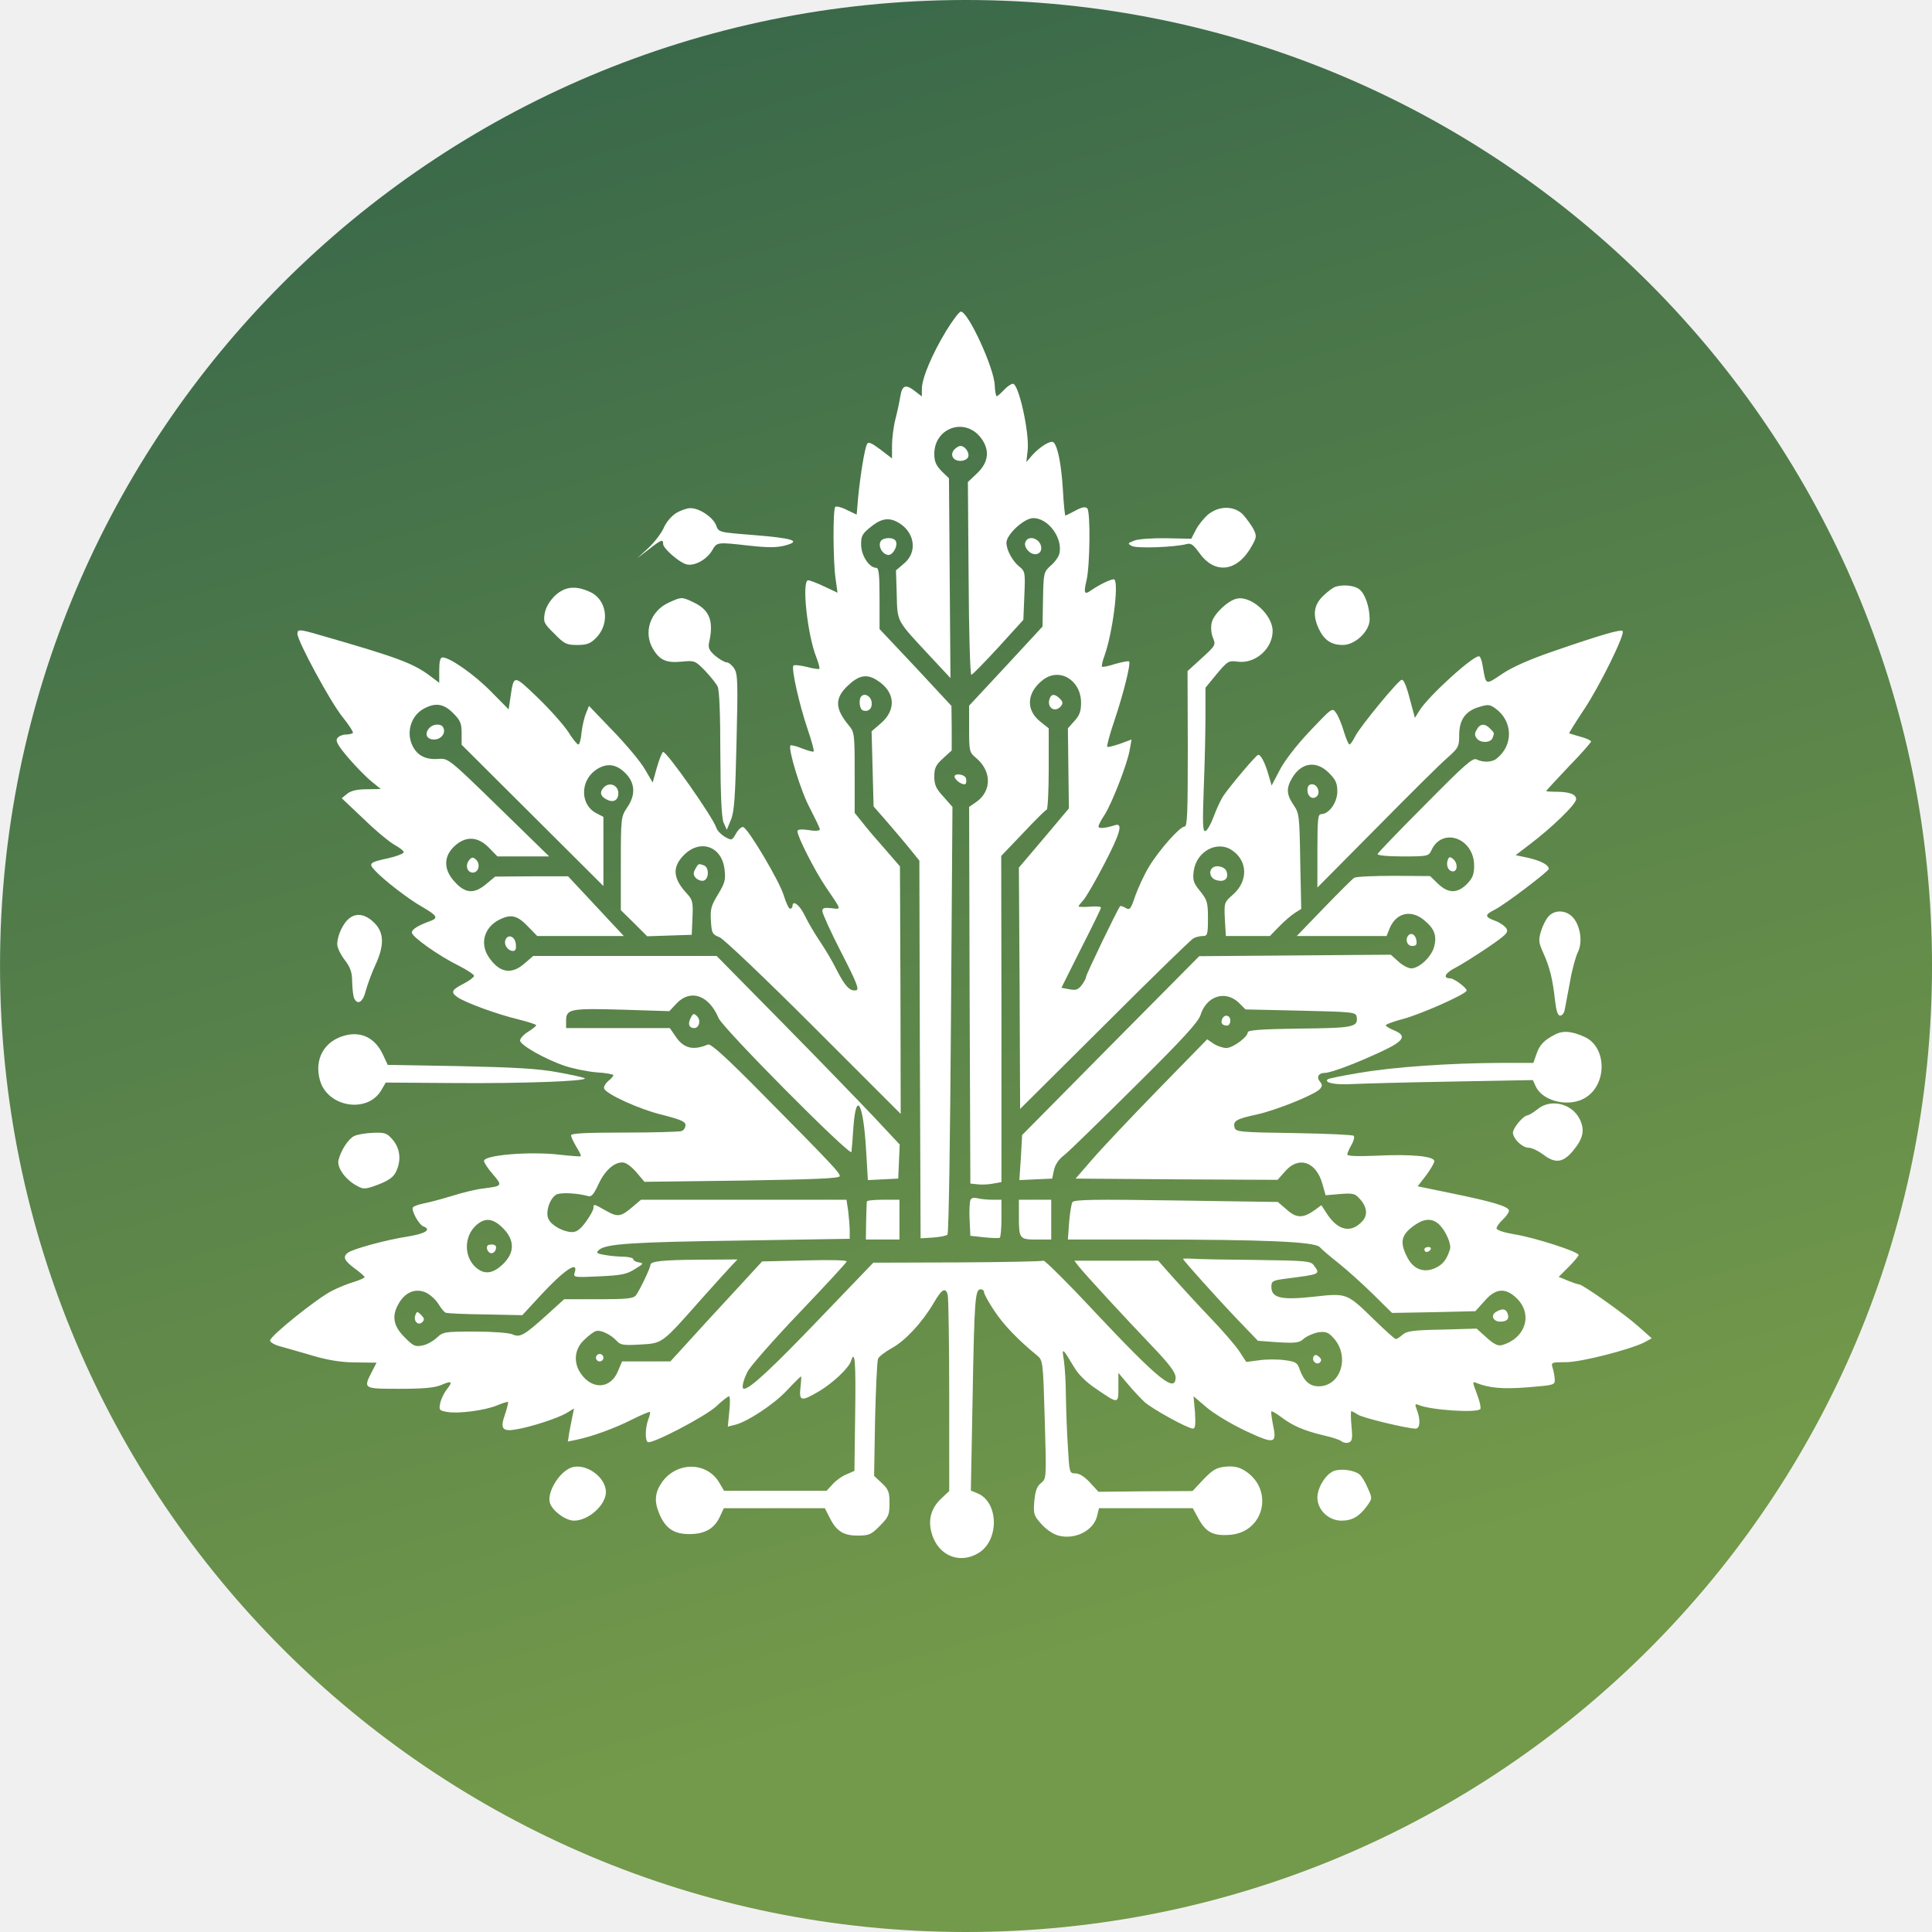
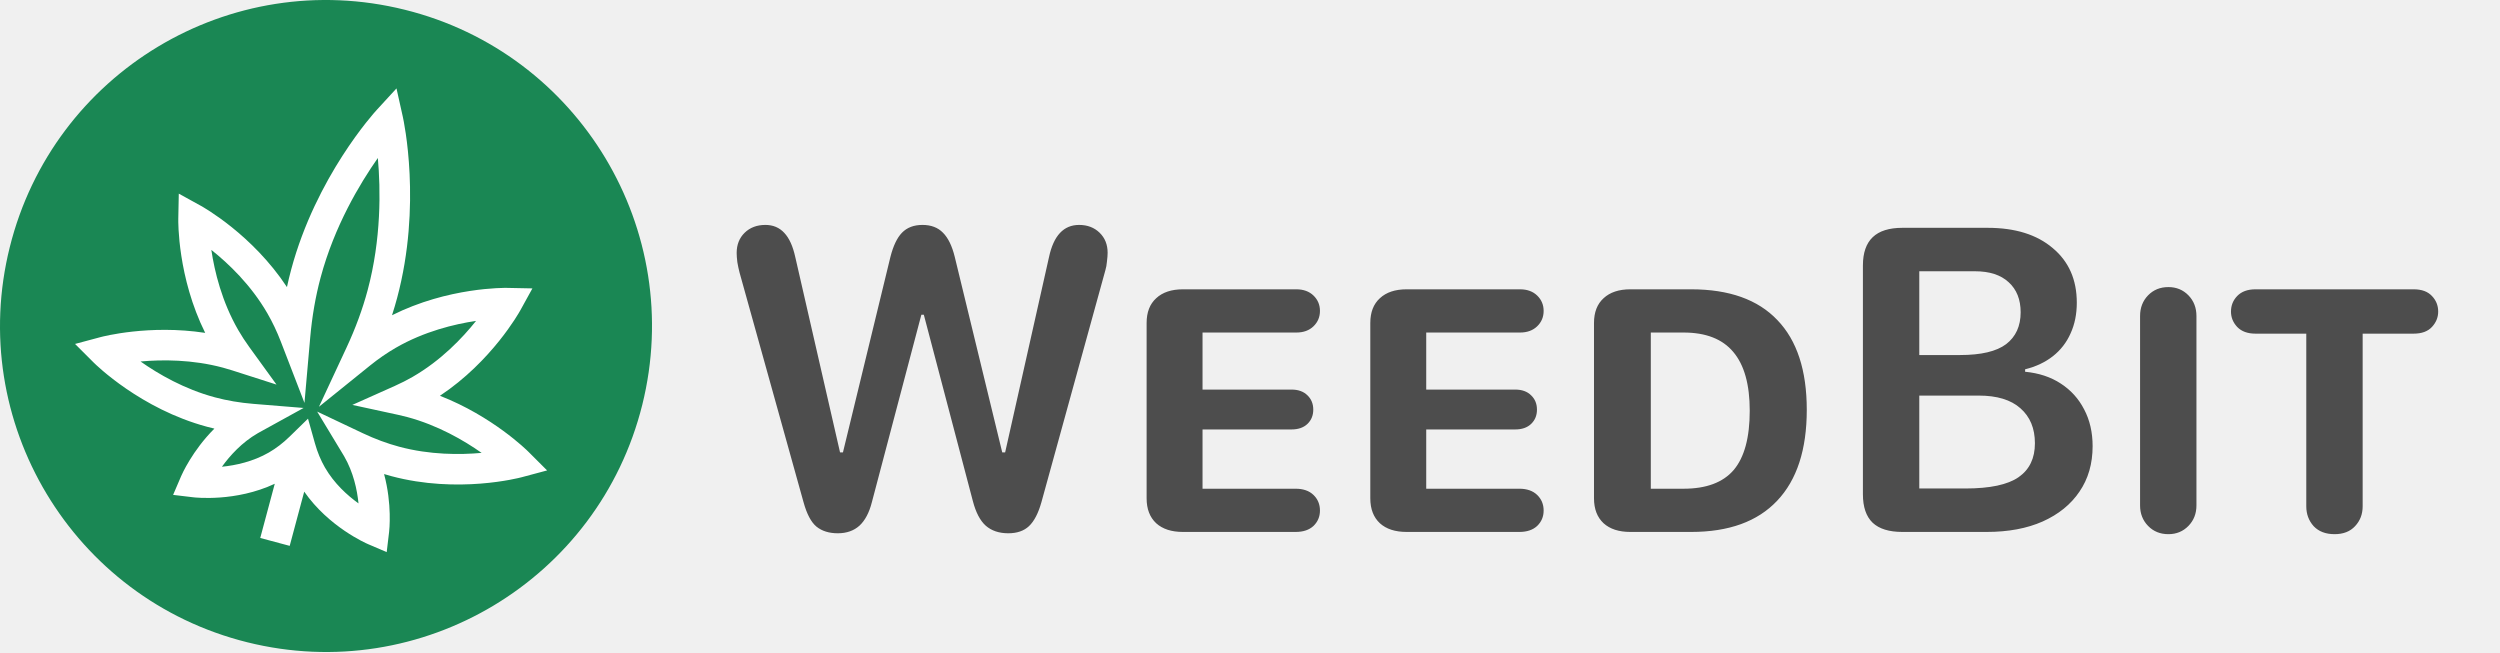
- <svg xmlns="http://www.w3.org/2000/svg" width="186" height="186" viewBox="0 0 186 186" fill="none">
-   <circle cx="93.002" cy="93" r="93" fill="url(#paint0_linear_17_1260)" />
-   <path d="M91.097 31.844C89.732 34.096 88.75 36.419 88.75 37.449V38.167L88.127 37.688C87.217 36.969 86.882 37.065 86.69 38.071C86.618 38.574 86.403 39.58 86.211 40.323C86.019 41.065 85.876 42.239 85.876 42.909V44.131L84.75 43.269C83.912 42.646 83.6 42.502 83.481 42.742C83.241 43.149 82.834 45.711 82.618 47.867L82.475 49.543L81.517 49.088C81.014 48.825 80.511 48.705 80.415 48.801C80.176 49.017 80.2 53.998 80.439 55.675L80.631 57.064L79.361 56.465C78.667 56.13 77.948 55.866 77.805 55.866C77.158 55.866 77.733 61.135 78.595 63.291C78.81 63.842 78.93 64.321 78.882 64.393C78.81 64.441 78.26 64.369 77.661 64.201C77.038 64.057 76.487 63.986 76.391 64.081C76.152 64.297 76.942 67.817 77.757 70.213C78.14 71.338 78.403 72.296 78.331 72.344C78.284 72.416 77.781 72.272 77.23 72.057C76.679 71.841 76.176 71.698 76.104 71.769C75.841 72.057 77.11 76.248 77.996 77.853C78.499 78.835 78.93 79.721 78.93 79.841C78.93 79.984 78.499 80.032 77.852 79.912C77.11 79.817 76.775 79.841 76.775 80.032C76.775 80.559 78.475 83.888 79.505 85.397C81.062 87.696 81.038 87.553 80.032 87.433C79.361 87.361 79.17 87.409 79.17 87.72C79.17 87.936 79.984 89.732 80.99 91.696C82.499 94.618 82.738 95.288 82.427 95.336C81.828 95.456 81.373 94.977 80.559 93.397C80.176 92.606 79.433 91.361 78.93 90.618C78.427 89.876 77.781 88.774 77.469 88.127C76.99 87.121 76.296 86.595 76.296 87.241C76.296 87.361 76.2 87.481 76.056 87.481C75.936 87.481 75.673 86.906 75.457 86.211C75.074 84.894 72.056 79.793 71.553 79.625C71.386 79.577 71.075 79.865 70.859 80.248C70.476 80.918 70.452 80.942 69.781 80.559C69.422 80.344 69.039 79.96 68.967 79.697C68.632 78.667 64.225 72.392 63.842 72.392C63.746 72.392 63.482 73.063 63.243 73.877L62.836 75.338L62.093 74.069C61.686 73.35 60.297 71.698 59.028 70.38L56.704 67.961L56.417 68.68C56.249 69.063 56.058 69.901 55.986 70.524C55.938 71.171 55.794 71.674 55.674 71.674C55.555 71.674 55.1 71.099 54.669 70.404C54.214 69.734 52.896 68.249 51.747 67.147C49.423 64.919 49.471 64.919 49.136 67.171L48.968 68.296L47.244 66.548C45.663 64.944 43.316 63.291 42.598 63.291C42.382 63.291 42.286 63.698 42.286 64.512V65.734L41.52 65.159C39.843 63.866 38.358 63.315 30.862 61.159C28.826 60.561 28.634 60.561 28.634 61.016C28.634 61.71 31.82 67.602 32.969 69.015C33.592 69.781 34.047 70.5 33.975 70.572C33.88 70.644 33.592 70.716 33.305 70.716C32.993 70.716 32.634 70.859 32.49 71.051C32.275 71.314 32.467 71.698 33.52 72.943C34.239 73.781 35.245 74.811 35.748 75.218L36.658 75.961L35.317 75.985C34.383 75.985 33.784 76.128 33.425 76.416L32.898 76.847L35.029 78.859C36.179 79.984 37.544 81.11 38.047 81.373C38.526 81.637 38.909 81.948 38.861 82.068C38.813 82.188 38.167 82.451 37.4 82.619C35.532 83.026 35.46 83.122 36.107 83.816C36.921 84.703 39.364 86.595 40.658 87.313C42.095 88.151 42.238 88.391 41.4 88.678C40.227 89.109 39.652 89.469 39.652 89.78C39.652 90.187 42.214 92.007 44.154 92.965C44.969 93.373 45.639 93.828 45.639 93.947C45.639 94.067 45.208 94.402 44.705 94.666C43.484 95.288 43.364 95.504 44.011 95.983C44.801 96.534 47.891 97.66 49.902 98.139C50.837 98.378 51.627 98.618 51.627 98.713C51.603 98.785 51.268 99.073 50.837 99.336C50.405 99.6 50.07 99.983 50.07 100.174C50.07 100.605 52.465 101.971 54.381 102.617C55.172 102.881 56.537 103.168 57.447 103.24C58.333 103.288 59.051 103.432 59.051 103.503C59.051 103.599 58.836 103.863 58.548 104.078C58.285 104.318 58.093 104.629 58.165 104.797C58.333 105.324 61.566 106.809 63.794 107.336C65.542 107.791 65.997 107.982 65.997 108.318C65.997 108.557 65.829 108.82 65.614 108.892C65.398 108.964 62.931 109.036 60.105 109.036C56.441 109.036 54.98 109.108 54.98 109.299C54.98 109.467 55.219 109.946 55.483 110.401C55.77 110.856 55.962 111.263 55.914 111.311C55.866 111.359 54.956 111.287 53.902 111.168C51.052 110.832 46.597 111.192 46.597 111.766C46.597 111.934 46.98 112.509 47.459 113.06C48.394 114.161 48.394 114.185 46.477 114.425C45.831 114.497 44.466 114.832 43.484 115.143C42.478 115.455 41.28 115.766 40.777 115.862C40.298 115.958 39.819 116.125 39.748 116.245C39.58 116.532 40.322 117.898 40.753 118.065C41.568 118.377 40.993 118.76 39.245 119.047C37.185 119.359 33.952 120.245 33.496 120.604C32.969 120.987 33.137 121.37 34.143 122.113C34.67 122.496 35.101 122.879 35.101 122.951C35.101 123.023 34.646 123.239 34.095 123.406C33.52 123.574 32.562 123.957 31.964 124.268C30.527 124.987 26 128.627 26 129.058C26 129.226 26.455 129.49 27.03 129.633C27.581 129.801 29.018 130.184 30.191 130.543C31.7 130.974 32.946 131.166 34.287 131.166L36.251 131.19L35.796 132.076C34.957 133.705 34.981 133.705 38.454 133.705C40.706 133.705 41.831 133.609 42.454 133.346C43.508 132.891 43.627 132.986 43.005 133.777C42.741 134.112 42.454 134.711 42.382 135.094C42.238 135.741 42.31 135.812 43.053 135.932C44.106 136.124 46.717 135.789 47.891 135.286C48.417 135.07 48.873 134.926 48.92 134.974C48.944 135.022 48.825 135.573 48.609 136.196C48.13 137.561 48.37 137.848 49.711 137.609C51.148 137.369 53.615 136.555 54.477 136.076L55.267 135.597L55.124 136.268C55.052 136.627 54.908 137.345 54.812 137.872L54.669 138.782L55.483 138.615C56.992 138.303 59.171 137.513 60.824 136.675C61.734 136.22 62.524 135.884 62.572 135.932C62.62 135.98 62.548 136.315 62.404 136.675C62.117 137.465 62.093 138.663 62.357 138.83C62.74 139.07 67.865 136.387 68.943 135.405C69.518 134.854 70.093 134.423 70.188 134.423C70.284 134.423 70.308 135.07 70.212 135.884L70.069 137.345L70.739 137.178C71.937 136.89 74.499 135.214 75.769 133.849C76.463 133.106 77.086 132.507 77.11 132.507C77.158 132.507 77.134 132.986 77.062 133.585C76.918 134.902 77.134 134.95 78.81 133.968C80.128 133.202 81.708 131.717 81.924 131.046C82.307 129.873 82.403 131.022 82.331 136.1L82.259 141.608L81.493 141.944C81.062 142.111 80.463 142.542 80.152 142.902L79.577 143.524H74.643H69.709L69.302 142.83C68.105 140.674 65.087 140.674 63.674 142.782C63.051 143.716 62.979 144.554 63.458 145.704C64.057 147.141 64.871 147.692 66.356 147.692C67.865 147.692 68.799 147.165 69.326 145.967L69.685 145.201H74.547H79.409L79.888 146.135C80.535 147.428 81.206 147.836 82.595 147.836C83.648 147.836 83.888 147.74 84.702 146.901C85.54 146.063 85.636 145.848 85.636 144.722C85.636 143.644 85.54 143.381 84.894 142.782L84.151 142.087L84.247 136.627C84.319 133.633 84.439 131.022 84.534 130.807C84.63 130.591 85.229 130.136 85.876 129.777C87.145 129.082 88.774 127.334 89.876 125.466C90.666 124.101 91.025 123.885 91.241 124.652C91.312 124.963 91.384 129.322 91.384 134.375V143.548L90.57 144.315C89.492 145.345 89.253 146.686 89.899 148.171C90.69 149.919 92.558 150.518 94.21 149.512C96.246 148.267 96.15 144.53 94.043 143.74L93.468 143.501L93.636 134.591C93.803 125.131 93.875 124.125 94.402 124.125C94.594 124.125 94.737 124.244 94.737 124.412C94.737 124.556 95.168 125.37 95.719 126.184C96.582 127.502 97.971 128.963 99.815 130.472C100.414 130.974 100.414 130.974 100.581 136.651C100.749 142.327 100.749 142.351 100.222 142.782C99.815 143.093 99.671 143.548 99.575 144.53C99.48 145.752 99.527 145.919 100.246 146.71C100.701 147.237 101.372 147.692 101.899 147.836C103.527 148.267 105.323 147.333 105.635 145.896L105.802 145.201H110.305H114.832L115.383 146.207C116.101 147.524 116.796 147.883 118.4 147.764C121.729 147.524 122.687 143.381 119.837 141.584C119.239 141.225 118.783 141.129 117.969 141.201C117.083 141.297 116.748 141.513 115.862 142.423L114.808 143.548L110.281 143.572L105.755 143.62L104.94 142.734C104.437 142.183 103.91 141.848 103.551 141.848C102.952 141.848 102.952 141.8 102.809 139.285C102.713 137.896 102.641 135.717 102.617 134.447C102.617 133.178 102.521 131.621 102.425 130.974C102.21 129.681 102.258 129.705 103.407 131.621C103.791 132.292 104.581 133.082 105.491 133.681C107.694 135.19 107.671 135.19 107.671 133.561V132.172L108.581 133.25C109.06 133.825 109.778 134.591 110.185 134.974C110.928 135.645 114.353 137.537 114.856 137.537C115.071 137.537 115.119 137.13 115.047 135.98L114.904 134.423L116.173 135.501C116.867 136.1 118.544 137.106 119.909 137.752C122.735 139.07 122.951 139.022 122.544 137.106C122.424 136.483 122.352 135.932 122.4 135.884C122.472 135.836 122.879 136.076 123.358 136.435C124.412 137.249 125.585 137.752 127.406 138.184C128.196 138.351 128.986 138.615 129.154 138.758C129.322 138.902 129.633 138.95 129.849 138.878C130.184 138.758 130.232 138.471 130.112 137.297C130.04 136.507 130.04 135.86 130.088 135.86C130.16 135.86 130.447 136.004 130.735 136.196C131.214 136.507 135.477 137.537 136.291 137.537C136.722 137.537 136.77 136.675 136.411 135.741C136.195 135.166 136.219 135.118 136.579 135.262C137.776 135.765 142.255 136.052 142.518 135.645C142.59 135.501 142.446 134.854 142.183 134.184C141.752 133.058 141.752 132.962 142.111 133.13C143.357 133.633 144.65 133.753 147.093 133.561C149.679 133.346 149.703 133.346 149.679 132.747C149.655 132.412 149.56 131.933 149.464 131.645C149.32 131.166 149.392 131.142 150.709 131.142C152.122 131.166 156.888 129.945 158.325 129.226L159.02 128.843L157.727 127.693C156.385 126.496 152.362 123.646 152.003 123.646C151.883 123.646 151.404 123.478 150.925 123.286L150.063 122.927L151.021 121.969C151.548 121.442 151.979 120.915 151.979 120.82C151.979 120.508 147.739 119.143 145.799 118.832C144.794 118.664 144.075 118.425 144.075 118.257C144.075 118.113 144.338 117.73 144.674 117.419C145.009 117.107 145.273 116.724 145.273 116.556C145.273 116.149 143.62 115.67 139.62 114.856L136.483 114.209L137.297 113.155C137.728 112.581 138.087 111.958 138.087 111.79C138.087 111.311 135.86 111.096 132.531 111.263C130.711 111.335 129.705 111.311 129.705 111.144C129.705 111.024 129.896 110.593 130.112 110.21C130.328 109.85 130.423 109.443 130.328 109.347C130.232 109.252 127.621 109.132 124.556 109.084C119.334 109.012 118.975 108.964 118.855 108.557C118.688 107.91 119.023 107.719 121.035 107.288C122.951 106.857 126.663 105.348 127.094 104.821C127.31 104.557 127.31 104.414 127.07 104.126C126.711 103.695 126.951 103.288 127.549 103.288C128.148 103.288 130.663 102.33 133.058 101.204C135.165 100.222 135.453 99.719 134.255 99.216C133.848 99.049 133.465 98.833 133.417 98.737C133.345 98.642 134.04 98.378 134.926 98.139C136.603 97.731 141.201 95.696 141.201 95.36C141.201 95.097 139.98 94.187 139.62 94.187C138.878 94.187 139.117 93.684 140.051 93.205C140.626 92.918 142.015 92.031 143.165 91.265C144.985 90.019 145.249 89.78 145.033 89.397C144.889 89.157 144.41 88.822 143.955 88.654C142.925 88.271 142.901 88.079 143.907 87.576C144.865 87.097 149.105 83.888 149.105 83.649C149.105 83.266 148.362 82.882 147.165 82.595L145.919 82.331L147.26 81.302C149.392 79.697 151.739 77.422 151.739 76.943C151.739 76.464 151.092 76.224 149.775 76.224C149.272 76.224 148.865 76.2 148.865 76.152C148.865 76.104 149.847 75.05 151.021 73.805C152.218 72.584 153.176 71.482 153.176 71.386C153.176 71.29 152.721 71.075 152.17 70.931C151.595 70.763 151.116 70.62 151.069 70.596C151.045 70.572 151.691 69.518 152.506 68.296C154.014 66.045 156.481 61.016 156.218 60.752C156.05 60.561 154.158 61.111 149.703 62.644C147.308 63.459 145.632 64.201 144.626 64.872C142.997 65.973 143.069 65.997 142.758 64.201C142.686 63.698 142.542 63.243 142.422 63.195C142.015 62.932 137.537 66.979 136.65 68.416L136.219 69.111L135.932 68.057C135.453 66.165 135.189 65.446 134.95 65.446C134.639 65.446 130.926 69.973 130.471 70.883C130.256 71.314 130.016 71.674 129.92 71.674C129.825 71.674 129.585 71.099 129.37 70.404C129.178 69.734 128.843 68.919 128.627 68.632C128.268 68.105 128.244 68.129 126.088 70.404C124.795 71.769 123.621 73.302 123.19 74.164L122.424 75.625L122.137 74.643C121.777 73.374 121.346 72.584 121.107 72.679C120.867 72.775 118.496 75.577 117.802 76.583C117.538 76.966 117.107 77.901 116.844 78.619C116.58 79.338 116.221 79.96 116.053 80.008C115.79 80.104 115.766 79.314 115.886 75.961C115.981 73.661 116.053 70.548 116.053 69.015V66.213L117.131 64.896C118.185 63.65 118.281 63.578 119.143 63.698C120.843 63.938 122.52 62.453 122.52 60.752C122.52 59.172 120.412 57.303 119.047 57.639C118.161 57.854 116.82 59.148 116.652 59.962C116.556 60.369 116.604 60.992 116.772 61.399C117.059 62.093 117.035 62.141 115.694 63.363L114.329 64.608L114.353 72.081C114.353 78.356 114.305 79.577 114.041 79.577C113.586 79.577 111.574 81.852 110.592 83.481C110.161 84.2 109.587 85.445 109.299 86.235C108.868 87.529 108.772 87.648 108.365 87.409C108.126 87.265 107.886 87.193 107.838 87.241C107.599 87.505 104.557 93.828 104.557 94.043C104.557 94.187 104.365 94.546 104.126 94.857C103.791 95.288 103.575 95.36 102.952 95.241L102.186 95.097L104.078 91.313C105.132 89.253 105.994 87.481 105.994 87.385C105.994 87.265 105.515 87.241 104.916 87.289C104.318 87.337 103.838 87.313 103.838 87.265C103.838 87.193 104.054 86.93 104.294 86.666C104.557 86.379 105.491 84.774 106.353 83.098C107.838 80.248 108.126 79.218 107.383 79.433C106.401 79.745 105.755 79.793 105.755 79.577C105.755 79.433 106.018 78.93 106.353 78.427C107.048 77.35 108.581 73.422 108.772 72.129L108.94 71.195L107.838 71.602C107.215 71.817 106.665 71.961 106.593 71.889C106.545 71.817 106.832 70.692 107.287 69.374C108.15 66.812 108.892 63.866 108.7 63.674C108.629 63.626 108.054 63.722 107.383 63.914C106.736 64.129 106.138 64.249 106.09 64.177C106.042 64.129 106.138 63.626 106.353 63.075C107.12 60.872 107.718 56.226 107.287 55.794C107.144 55.651 105.874 56.249 104.988 56.872C104.389 57.303 104.318 57.064 104.605 55.866C104.94 54.429 104.988 49.256 104.677 48.945C104.485 48.753 104.15 48.825 103.527 49.16C103.048 49.424 102.593 49.639 102.569 49.639C102.521 49.639 102.401 48.538 102.33 47.172C102.186 44.777 101.851 43.029 101.443 42.598C101.18 42.334 100.102 43.005 99.336 43.867L98.809 44.49L98.929 43.412C99.144 41.807 98.09 36.946 97.516 36.946C97.348 36.946 96.965 37.209 96.653 37.544C96.342 37.88 96.031 38.143 95.959 38.143C95.887 38.143 95.791 37.688 95.767 37.113C95.719 35.437 93.205 30 92.51 30C92.342 30 91.72 30.838 91.097 31.844ZM94.33 42.023C95.312 43.197 95.24 44.442 94.091 45.544L93.181 46.406L93.252 55.675C93.276 60.8 93.396 64.967 93.516 64.967C93.612 64.967 94.785 63.77 96.126 62.309L98.522 59.674L98.617 57.351C98.713 55.148 98.689 55.004 98.162 54.573C97.492 54.046 96.893 52.968 96.893 52.25C96.893 51.459 98.593 49.879 99.48 49.879C100.917 49.879 102.33 51.795 101.994 53.28C101.922 53.591 101.563 54.118 101.156 54.453C100.485 55.076 100.462 55.124 100.414 57.711L100.366 60.321L96.845 64.129L93.3 67.937V70.189C93.3 72.344 93.324 72.44 93.995 72.991C95.48 74.26 95.48 76.152 93.995 77.206L93.3 77.685L93.348 95.815L93.42 113.946L94.115 114.018C94.498 114.066 95.168 114.042 95.624 113.946L96.414 113.802V98.115L96.39 82.403L98.474 80.224C99.623 79.002 100.653 77.972 100.773 77.948C100.869 77.901 100.964 76.128 100.964 73.997V70.117L100.15 69.47C98.737 68.344 98.833 66.692 100.39 65.47C101.97 64.225 104.054 65.446 104.078 67.626C104.078 68.488 103.934 68.871 103.431 69.422L102.809 70.117L102.857 73.973L102.904 77.829L100.509 80.679L98.09 83.529L98.162 95.145L98.21 106.761L106.353 98.665C110.832 94.187 114.664 90.451 114.904 90.331C115.119 90.211 115.526 90.115 115.79 90.115C116.245 90.115 116.293 89.972 116.293 88.415C116.293 86.882 116.221 86.642 115.55 85.804C114.88 84.99 114.808 84.726 114.927 83.84C115.191 81.948 117.203 80.87 118.64 81.876C120.125 82.906 120.173 84.822 118.712 86.116C117.849 86.882 117.849 86.906 117.921 88.487L118.017 90.115H120.125H122.256L123.118 89.229C123.597 88.726 124.268 88.151 124.627 87.912L125.274 87.505L125.178 82.906C125.106 78.547 125.082 78.284 124.532 77.493C123.837 76.464 123.813 75.865 124.436 74.835C125.322 73.398 126.735 73.206 127.933 74.404C128.603 75.075 128.747 75.41 128.747 76.2C128.747 77.254 127.956 78.38 127.19 78.38C126.879 78.38 126.831 78.883 126.831 81.9V85.445L132.531 79.697C135.645 76.535 138.71 73.494 139.357 72.943C140.411 72.009 140.482 71.865 140.482 70.763C140.482 69.302 141.081 68.44 142.422 68.057C143.261 67.794 143.452 67.817 144.027 68.249C145.656 69.47 145.704 71.769 144.075 73.039C143.644 73.398 142.758 73.422 142.159 73.111C141.8 72.919 141.033 73.59 137.225 77.446C134.734 79.936 132.675 82.092 132.627 82.212C132.579 82.355 133.561 82.451 135.046 82.451C137.441 82.451 137.537 82.427 137.8 81.876C138.83 79.577 141.919 80.679 141.919 83.337C141.919 84.2 141.776 84.535 141.225 85.11C140.291 86.044 139.405 86.02 138.423 85.062L137.68 84.343L134.207 84.319C132.291 84.319 130.567 84.391 130.375 84.511C130.184 84.631 128.867 85.948 127.453 87.409L124.843 90.115H129.154H133.489L133.776 89.397C134.399 87.864 135.86 87.529 137.129 88.606C138.111 89.421 138.351 90.091 138.063 91.169C137.8 92.127 136.626 93.229 135.86 93.229C135.597 93.229 135.022 92.941 134.615 92.558L133.896 91.912L124.675 91.983L115.454 92.055L106.928 100.653L98.402 109.276L98.282 111.455L98.138 113.611L99.719 113.539L101.3 113.467L101.467 112.653C101.587 112.126 101.922 111.599 102.449 111.215C102.88 110.88 105.946 107.886 109.251 104.605C113.85 100.055 115.359 98.402 115.574 97.731C116.149 95.887 117.945 95.312 119.239 96.51L119.909 97.181L125.226 97.3C130.399 97.42 130.543 97.444 130.615 97.923C130.759 98.881 130.256 98.977 125.082 99.025C121.514 99.073 120.125 99.168 120.125 99.384C120.125 99.839 118.688 100.893 118.065 100.893C117.73 100.893 117.179 100.701 116.844 100.486L116.221 100.055L111.431 104.964C108.796 107.671 105.946 110.689 105.108 111.671L103.551 113.467L113.275 113.539L122.999 113.587L123.741 112.748C125.035 111.263 126.711 111.838 127.31 113.97L127.621 115.071L129.01 114.952C130.208 114.856 130.447 114.904 130.854 115.359C131.621 116.149 131.717 116.988 131.142 117.586C130.064 118.76 128.795 118.472 127.741 116.844L127.214 116.03L126.591 116.485C125.466 117.299 124.819 117.299 123.885 116.461L123.023 115.718L113.227 115.574C105.371 115.455 103.407 115.479 103.24 115.742C103.144 115.91 103 116.796 102.928 117.682L102.809 119.335H110.569C121.825 119.335 126.543 119.55 127.046 120.053C127.262 120.293 128.076 120.987 128.867 121.61C129.657 122.233 131.142 123.574 132.172 124.58L134.016 126.4L138.04 126.328L142.039 126.232L142.901 125.274C143.955 124.029 144.913 123.933 145.991 124.963C147.596 126.496 146.901 128.819 144.626 129.49C144.243 129.609 143.859 129.442 143.141 128.795L142.159 127.909L138.83 128.005C136.076 128.053 135.429 128.148 135.046 128.484C134.782 128.723 134.495 128.915 134.375 128.915C134.279 128.915 133.345 128.077 132.291 127.047C129.633 124.46 129.681 124.484 126.448 124.843C123.334 125.179 122.4 124.963 122.4 123.885C122.4 123.334 122.52 123.262 123.837 123.095C127.166 122.664 127.118 122.688 126.495 121.825C126.184 121.394 125.777 121.37 120.915 121.299C118.041 121.275 115.287 121.227 114.808 121.179C114.305 121.155 113.898 121.155 113.898 121.203C113.898 121.323 117.155 124.963 119.239 127.142L121.107 129.082L123.071 129.226C124.771 129.322 125.106 129.274 125.537 128.867C125.825 128.627 126.424 128.364 126.903 128.268C127.621 128.172 127.861 128.244 128.364 128.795C129.992 130.543 129.106 133.465 126.951 133.465C126.088 133.465 125.537 132.962 125.13 131.861C124.915 131.19 124.747 131.094 123.717 130.951C123.071 130.855 121.969 130.855 121.274 130.951L119.981 131.118L119.31 130.088C118.927 129.514 117.682 128.077 116.556 126.903C115.406 125.705 113.802 123.957 112.988 123.047L111.503 121.37H107.455H103.431L103.815 121.873C104.365 122.592 108.389 126.951 110.976 129.657C112.604 131.358 113.179 132.148 113.179 132.603C113.179 134.16 111.527 132.819 105.419 126.328C102.809 123.526 100.581 121.323 100.462 121.37C100.366 121.442 96.629 121.514 92.175 121.538L84.079 121.562L78.81 127.047C74.308 131.741 72.2 133.705 71.625 133.705C71.362 133.705 71.529 132.914 71.985 132.028C72.248 131.525 74.475 128.987 76.942 126.4C79.433 123.789 81.493 121.562 81.517 121.442C81.589 121.323 79.96 121.275 77.493 121.346L73.374 121.442L71.434 123.55C70.356 124.723 68.823 126.376 68.033 127.238C67.242 128.1 66.141 129.322 65.566 129.945L64.536 131.07H62.213H59.89L59.483 132.028C58.788 133.705 57.04 133.825 55.938 132.268C55.172 131.19 55.291 129.873 56.249 128.987C56.656 128.579 57.183 128.196 57.375 128.148C57.806 128.005 58.788 128.46 59.363 129.082C59.722 129.49 60.009 129.537 61.638 129.442C63.794 129.322 63.698 129.394 67.506 125.083C68.847 123.574 70.188 122.113 70.476 121.802L71.003 121.251L67.362 121.275C63.818 121.299 62.62 121.418 62.62 121.778C62.62 122.065 61.542 124.316 61.207 124.723C60.967 125.011 60.297 125.083 57.614 125.083H54.309L52.728 126.52C50.453 128.579 50.07 128.795 49.328 128.46C48.992 128.316 47.459 128.196 45.711 128.196C42.813 128.196 42.645 128.22 42.047 128.795C41.711 129.106 41.089 129.466 40.658 129.537C39.987 129.681 39.771 129.585 38.933 128.723C37.831 127.621 37.688 126.639 38.43 125.418C39.077 124.34 40.107 123.981 41.089 124.484C41.496 124.7 42.023 125.202 42.238 125.586C42.478 125.969 42.765 126.328 42.909 126.376C43.077 126.448 44.777 126.52 46.741 126.544L50.286 126.616L52.01 124.747C54.261 122.304 55.698 121.323 55.339 122.472C55.172 122.975 55.195 122.999 57.662 122.879C59.794 122.783 60.321 122.688 61.111 122.185C61.949 121.682 61.997 121.61 61.518 121.538C61.207 121.49 60.967 121.346 60.967 121.227C60.967 121.107 60.56 121.011 60.081 120.987C59.578 120.987 58.74 120.915 58.237 120.82C57.399 120.676 57.351 120.604 57.686 120.317C58.381 119.742 60.919 119.574 71.458 119.43L81.804 119.263V118.496C81.804 118.065 81.732 117.227 81.66 116.604L81.493 115.503H71.601H61.71L60.919 116.173C59.77 117.155 59.483 117.203 58.333 116.556C57.159 115.886 57.135 115.886 57.135 116.293C57.135 116.485 56.8 117.083 56.417 117.61C55.89 118.329 55.531 118.616 55.076 118.616C54.285 118.616 53.136 118.017 52.824 117.395C52.465 116.772 52.92 115.359 53.567 115C53.998 114.784 55.579 114.856 56.68 115.167C56.944 115.239 57.207 114.904 57.59 114.066C58.189 112.748 59.075 111.91 59.914 111.91C60.249 111.91 60.752 112.269 61.255 112.844L62.045 113.778L71.458 113.658C78.715 113.539 80.846 113.443 80.846 113.227C80.846 112.892 80.104 112.102 73.326 105.252C69.925 101.803 68.416 100.438 68.153 100.558C66.763 101.156 65.829 100.941 65.063 99.815L64.488 98.977H59.507H54.501V98.258C54.501 97.133 54.932 97.061 59.914 97.205L64.44 97.348L65.135 96.606C66.476 95.193 68.248 95.791 69.182 98.019C69.59 99.001 81.9 111.407 81.972 110.904C81.996 110.736 82.092 109.659 82.163 108.485C82.427 104.917 83.121 106.186 83.385 110.784L83.553 113.611L85.014 113.539L86.475 113.467L86.546 111.814L86.618 110.186L84.151 107.551C82.786 106.114 78.834 102.019 75.338 98.474L68.991 92.031H60.177H51.339L50.501 92.75C49.232 93.876 48.058 93.66 47.028 92.103C46.19 90.81 46.621 89.301 48.034 88.558C49.16 87.984 49.783 88.103 50.789 89.157L51.723 90.115H55.89H60.057L57.375 87.241L54.693 84.367H51.172L47.675 84.391L46.837 85.086C45.687 86.068 44.825 86.044 43.819 84.942C42.693 83.768 42.669 82.475 43.747 81.469C44.825 80.463 45.998 80.511 47.076 81.613L47.891 82.451H50.381H52.872L48.01 77.709C43.196 73.015 43.148 72.991 42.19 73.063C41.017 73.158 40.203 72.751 39.748 71.865C39.053 70.548 39.556 68.871 40.849 68.201C41.951 67.626 42.717 67.746 43.627 68.656C44.322 69.35 44.442 69.638 44.442 70.596V71.698L51.268 78.499L58.093 85.301V81.972V78.643L57.399 78.284C55.842 77.469 55.842 75.17 57.375 74.117C58.429 73.398 59.387 73.542 60.321 74.548C61.159 75.482 61.183 76.583 60.369 77.757C59.794 78.619 59.77 78.739 59.77 83.122V87.624L61.039 88.87L62.309 90.139L64.464 90.067L66.596 89.996L66.668 88.343C66.74 86.882 66.668 86.618 66.165 86.068C64.775 84.583 64.68 83.481 65.853 82.308C67.434 80.727 69.518 81.493 69.757 83.721C69.877 84.703 69.781 85.014 69.135 86.092C68.488 87.145 68.368 87.505 68.44 88.606C68.512 89.828 68.56 89.948 69.278 90.235C69.685 90.403 73.685 94.211 78.379 98.905L86.714 107.24L86.69 95.312L86.642 83.409L85.253 81.805C84.463 80.918 83.481 79.769 83.074 79.242L82.283 78.26V74.38C82.283 70.668 82.259 70.476 81.708 69.829C80.367 68.201 80.343 67.219 81.637 65.997C82.666 65.015 83.433 64.872 84.367 65.446C86.187 66.548 86.355 68.32 84.774 69.662L83.912 70.404L84.008 74.021L84.103 77.637L85.421 79.146C86.139 79.984 87.145 81.158 87.624 81.757L88.51 82.858L88.558 101.037L88.63 119.215L89.828 119.143C90.498 119.095 91.121 118.975 91.217 118.856C91.336 118.76 91.48 109.443 91.552 98.186L91.696 77.685L90.834 76.703C90.115 75.937 89.947 75.553 89.947 74.763C89.947 73.949 90.091 73.638 90.786 73.015L91.624 72.248V70.093L91.6 67.961L88.151 64.249L84.678 60.561V57.615C84.678 55.339 84.606 54.669 84.367 54.669C83.696 54.669 82.93 53.519 82.906 52.489C82.882 51.651 83.002 51.412 83.696 50.837C84.75 49.951 85.469 49.783 86.355 50.238C88.055 51.124 88.391 53.112 87.049 54.238L86.259 54.908L86.331 57.231C86.403 59.914 86.259 59.651 89.516 63.147L91.504 65.279L91.432 55.675L91.36 46.047L90.642 45.352C90.115 44.801 89.947 44.418 89.947 43.7C89.947 41.257 92.749 40.179 94.33 42.023ZM48.417 118.233C49.567 119.383 49.567 120.604 48.417 121.706C47.435 122.664 46.573 122.736 45.759 121.969C44.657 120.939 44.681 119.047 45.807 117.993C46.669 117.203 47.435 117.251 48.417 118.233ZM138.59 117.922C139.213 118.544 139.74 119.79 139.596 120.269C139.285 121.251 138.926 121.73 138.207 122.065C137.082 122.592 136.052 122.209 135.453 120.987C134.71 119.526 134.902 118.808 136.339 117.85C137.225 117.275 137.968 117.299 138.59 117.922Z" fill="white" />
-   <path d="M91.863 43.292C91.432 43.795 91.744 44.37 92.462 44.37C92.797 44.37 93.133 44.203 93.205 44.011C93.372 43.604 92.917 42.933 92.462 42.933C92.294 42.933 92.031 43.101 91.863 43.292Z" fill="white" />
-   <path d="M84.75 52.178C84.559 52.657 84.942 53.328 85.469 53.423C85.9 53.519 86.451 52.633 86.259 52.13C86.091 51.675 84.942 51.699 84.75 52.178Z" fill="white" />
-   <path d="M98.713 52.202C98.617 52.441 98.737 52.777 99.001 53.04C99.503 53.567 100.246 53.4 100.246 52.777C100.246 51.891 99.001 51.412 98.713 52.202Z" fill="white" />
-   <path d="M82.93 67.027C82.642 67.315 82.738 68.273 83.074 68.392C83.601 68.584 84.008 68.201 83.912 67.578C83.84 67.027 83.265 66.692 82.93 67.027Z" fill="white" />
-   <path d="M101.06 67.243C100.725 68.105 101.563 68.68 102.138 67.985C102.354 67.722 102.33 67.554 102.042 67.267C101.563 66.788 101.228 66.788 101.06 67.243Z" fill="white" />
-   <path d="M41.376 70.045C40.825 70.596 41.041 71.195 41.783 71.195C42.502 71.195 42.981 70.524 42.645 69.997C42.454 69.662 41.735 69.686 41.376 70.045Z" fill="white" />
-   <path d="M142.159 70.26C141.943 70.62 141.967 70.835 142.183 71.099C142.542 71.554 143.5 71.53 143.692 71.051C143.883 70.548 143.883 70.572 143.452 70.141C142.949 69.614 142.47 69.662 142.159 70.26Z" fill="white" />
-   <path d="M91.911 74.835C92.055 75.218 92.773 75.649 92.965 75.458C93.037 75.362 93.061 75.122 92.989 74.907C92.821 74.5 91.767 74.404 91.911 74.835Z" fill="white" />
-   <path d="M58.141 75.793C57.71 76.224 57.782 76.655 58.357 76.943C59.027 77.326 59.53 77.062 59.53 76.368C59.53 75.601 58.692 75.242 58.141 75.793Z" fill="white" />
-   <path d="M125.873 76.08C125.873 76.703 126.4 77.038 126.783 76.655C127.142 76.296 126.831 75.506 126.328 75.506C126.017 75.506 125.873 75.673 125.873 76.08Z" fill="white" />
-   <path d="M45.184 82.787C44.753 83.289 44.969 84.008 45.52 84.008C46.094 84.008 46.286 83.146 45.807 82.739C45.543 82.499 45.4 82.523 45.184 82.787Z" fill="white" />
-   <path d="M139.381 82.787C139.189 83.313 139.429 83.888 139.884 83.888C140.339 83.888 140.363 83.074 139.884 82.691C139.596 82.451 139.5 82.475 139.381 82.787Z" fill="white" />
-   <path d="M66.931 83.673C66.716 84.08 66.74 84.271 67.027 84.559C67.243 84.75 67.578 84.846 67.769 84.774C68.272 84.583 68.272 83.505 67.769 83.313C67.243 83.122 67.243 83.122 66.931 83.673Z" fill="white" />
-   <path d="M116.7 83.577C116.317 83.96 116.556 84.607 117.155 84.75C117.897 84.942 118.304 84.583 118.089 83.912C117.945 83.433 117.059 83.218 116.7 83.577Z" fill="white" />
-   <path d="M135.621 90.019C135.237 90.403 135.453 91.073 135.956 91.073C136.315 91.073 136.435 90.954 136.363 90.546C136.291 90.019 135.908 89.756 135.621 90.019Z" fill="white" />
-   <path d="M48.657 90.499C48.489 90.954 48.897 91.552 49.4 91.552C49.639 91.552 49.711 91.337 49.663 90.906C49.591 90.139 48.897 89.876 48.657 90.499Z" fill="white" />
-   <path d="M66.5 97.995C66.189 98.57 66.332 98.977 66.835 98.977C67.314 98.977 67.506 98.21 67.099 97.827C66.811 97.54 66.716 97.54 66.5 97.995Z" fill="white" />
-   <path d="M117.658 98.115C117.49 98.498 117.682 98.737 118.137 98.737C118.305 98.737 118.448 98.522 118.448 98.258C118.448 97.707 117.849 97.612 117.658 98.115Z" fill="white" />
-   <path d="M93.42 115.55C93.348 115.742 93.3 116.604 93.348 117.443L93.42 118.975L94.737 119.119C95.456 119.191 96.126 119.215 96.246 119.167C96.342 119.119 96.414 118.257 96.414 117.275V115.503H95.528C95.025 115.503 94.378 115.431 94.091 115.359C93.731 115.263 93.492 115.335 93.42 115.55Z" fill="white" />
-   <path d="M83.457 115.67C83.433 115.79 83.409 116.652 83.385 117.586L83.361 119.335H84.99H86.594V117.419V115.503H85.037C84.175 115.503 83.457 115.574 83.457 115.67Z" fill="white" />
-   <path d="M98.09 117.035C98.09 119.263 98.138 119.335 99.791 119.335H101.204V117.419V115.503H99.647H98.09V117.035Z" fill="white" />
-   <path d="M144.027 126.304C143.476 126.616 143.74 127.238 144.434 127.238C145.105 127.238 145.344 126.951 145.129 126.424C144.961 125.993 144.626 125.945 144.027 126.304Z" fill="white" />
-   <path d="M39.987 126.616C39.772 127.19 40.275 127.669 40.658 127.286C40.897 127.047 40.849 126.903 40.538 126.592C40.179 126.232 40.131 126.232 39.987 126.616Z" fill="white" />
-   <path d="M57.375 130.711C57.375 130.903 57.543 131.07 57.734 131.07C57.926 131.07 58.093 130.903 58.093 130.711C58.093 130.519 57.926 130.352 57.734 130.352C57.543 130.352 57.375 130.519 57.375 130.711Z" fill="white" />
-   <path d="M126.472 130.591C126.232 130.998 126.759 131.477 127.07 131.166C127.262 130.974 127.214 130.807 126.975 130.615C126.735 130.4 126.591 130.4 126.472 130.591Z" fill="white" />
-   <path d="M46.885 120.221C46.933 120.46 47.124 120.652 47.316 120.652C47.507 120.652 47.699 120.46 47.747 120.221C47.795 119.933 47.675 119.814 47.316 119.814C46.956 119.814 46.837 119.933 46.885 120.221Z" fill="white" />
-   <path d="M137.129 120.293C137.129 120.412 137.225 120.532 137.345 120.532C137.489 120.532 137.656 120.412 137.728 120.293C137.8 120.149 137.704 120.053 137.513 120.053C137.297 120.053 137.129 120.149 137.129 120.293Z" fill="white" />
-   <path d="M65.087 49.4C64.632 49.687 64.129 50.286 63.913 50.789C63.722 51.268 63.051 52.154 62.452 52.729L61.327 53.759L62.452 52.897C63.674 51.938 63.841 51.891 63.841 52.37C63.841 52.801 65.374 54.142 66.093 54.334C66.859 54.525 68.033 53.879 68.56 52.992C69.039 52.178 68.991 52.178 72.176 52.537C73.948 52.729 74.811 52.729 75.601 52.513C77.182 52.082 76.368 51.819 72.511 51.507C69.182 51.244 69.182 51.244 68.943 50.573C68.632 49.783 67.338 48.921 66.476 48.921C66.141 48.921 65.518 49.136 65.087 49.4Z" fill="white" />
-   <path d="M116.293 49.544C115.885 49.903 115.359 50.549 115.119 51.028L114.688 51.867L112.317 51.819C111 51.795 109.61 51.891 109.227 52.034C108.557 52.298 108.533 52.322 108.964 52.561C109.419 52.825 113.179 52.681 114.281 52.37C114.664 52.274 114.903 52.465 115.43 53.184C116.939 55.363 119.167 55.076 120.556 52.489C120.987 51.723 120.987 51.579 120.675 50.933C120.46 50.549 120.029 49.951 119.694 49.567C118.855 48.681 117.37 48.657 116.293 49.544Z" fill="white" />
-   <path d="M128.507 56.513C128.316 56.585 127.789 56.968 127.382 57.375C126.471 58.237 126.352 59.243 126.974 60.561C127.501 61.638 128.172 62.093 129.274 62.093C130.471 62.093 131.86 60.776 131.86 59.627C131.86 58.405 131.405 57.112 130.83 56.705C130.327 56.345 129.226 56.25 128.507 56.513Z" fill="white" />
-   <path d="M53.423 57.351C52.896 57.878 52.561 58.453 52.441 59.052C52.297 59.89 52.369 60.034 53.375 61.016C54.333 61.998 54.549 62.093 55.555 62.093C56.489 62.093 56.824 61.974 57.375 61.423C58.788 60.01 58.429 57.639 56.704 56.944C55.339 56.345 54.357 56.489 53.423 57.351Z" fill="white" />
-   <path d="M64.416 57.998C62.596 58.812 61.901 60.896 62.883 62.501C63.53 63.578 64.177 63.842 65.638 63.698C66.859 63.578 66.931 63.602 67.865 64.56C68.392 65.111 68.943 65.806 69.087 66.093C69.254 66.428 69.35 68.68 69.35 72.56C69.374 76.727 69.47 78.715 69.661 79.194L69.973 79.888L70.356 78.954C70.691 78.188 70.787 76.775 70.907 71.482C71.05 65.686 71.026 64.896 70.691 64.369C70.476 64.033 70.14 63.77 69.973 63.77C69.781 63.77 69.278 63.483 68.871 63.147C68.272 62.62 68.153 62.381 68.272 61.83C68.727 59.818 68.32 58.74 66.835 58.022C65.638 57.447 65.638 57.447 64.416 57.998Z" fill="white" />
-   <path d="M149.129 88.175C148.865 88.439 148.53 89.085 148.362 89.636C148.099 90.499 148.123 90.738 148.578 91.744C149.2 93.109 149.488 94.307 149.703 96.27C149.823 97.324 149.967 97.779 150.206 97.779C150.374 97.779 150.589 97.54 150.637 97.228C150.685 96.941 150.925 95.744 151.14 94.57C151.332 93.397 151.691 92.127 151.883 91.72C152.362 90.834 152.194 89.325 151.547 88.463C150.949 87.648 149.799 87.505 149.129 88.175Z" fill="white" />
-   <path d="M33.688 88.367C33.065 88.798 32.467 90.043 32.467 90.906C32.467 91.217 32.778 91.888 33.185 92.415C33.736 93.133 33.904 93.612 33.904 94.546C33.928 95.193 33.999 95.911 34.095 96.103C34.431 96.821 34.958 96.462 35.221 95.36C35.389 94.762 35.796 93.636 36.155 92.87C36.993 91.049 36.969 89.852 36.131 88.942C35.293 88.055 34.407 87.84 33.688 88.367Z" fill="white" />
-   <path d="M149.703 99.6C148.626 100.15 148.195 100.629 147.907 101.516L147.62 102.33H144.362C139.572 102.354 134.231 102.713 130.878 103.288C129.25 103.551 127.885 103.839 127.813 103.911C127.454 104.246 128.579 104.462 130.184 104.366C131.166 104.318 135.501 104.198 139.788 104.126L147.572 103.983L147.859 104.605C148.53 106.042 151.069 106.641 152.625 105.683C154.733 104.414 154.709 100.821 152.577 99.839C151.332 99.264 150.47 99.192 149.703 99.6Z" fill="white" />
-   <path d="M33.281 99.671C31.245 100.174 30.239 101.923 30.79 103.959C31.485 106.593 35.365 107.24 36.706 104.964L37.137 104.222L43.963 104.27C50.405 104.318 56.585 104.078 56.297 103.815C56.249 103.743 55.076 103.48 53.734 103.24C51.842 102.881 49.639 102.761 44.298 102.641L37.328 102.521L36.873 101.54C36.131 99.959 34.838 99.288 33.281 99.671Z" fill="white" />
-   <path d="M148.027 106.787C147.644 107.098 147.189 107.361 147.045 107.385C146.734 107.385 145.871 108.319 145.68 108.894C145.488 109.445 146.494 110.499 147.189 110.499C147.476 110.499 148.075 110.786 148.53 111.122C149.703 112.032 150.446 111.96 151.404 110.834C152.41 109.637 152.601 108.822 152.098 107.769C151.356 106.236 149.296 105.733 148.027 106.787Z" fill="white" />
-   <path d="M34.095 109.371C33.52 109.659 32.826 110.736 32.586 111.694C32.419 112.413 33.281 113.611 34.407 114.185C35.005 114.521 35.197 114.497 36.418 114.042C37.352 113.682 37.855 113.347 38.095 112.868C38.646 111.79 38.55 110.617 37.831 109.755C37.257 109.084 37.089 109.012 35.892 109.06C35.197 109.084 34.383 109.228 34.095 109.371Z" fill="white" />
-   <path d="M54.98 141.297C53.806 141.728 52.633 143.716 52.944 144.698C53.184 145.464 54.453 146.398 55.267 146.398C56.656 146.398 58.333 144.89 58.333 143.644C58.333 142.183 56.345 140.794 54.98 141.297Z" fill="white" />
-   <path d="M128.507 141.584C127.717 141.8 126.831 143.165 126.831 144.171C126.831 145.369 127.909 146.398 129.154 146.398C130.184 146.398 130.878 145.991 131.621 144.961C132.124 144.267 132.124 144.243 131.669 143.237C131.429 142.662 131.07 142.087 130.878 141.944C130.399 141.561 129.226 141.369 128.507 141.584Z" fill="white" />
+ <svg xmlns="http://www.w3.org/2000/svg" width="2082" height="543" viewBox="0 0 2082 543" fill="none">
+   <g clip-path="url(#clip0_192_26)">
+     <path d="M534.879 337.156C498.603 482.681 351.165 571.142 205.849 534.866C60.32 498.591 -28.142 351.157 8.134 205.844C44.41 60.319 191.635 -28.142 337.164 8.133C482.48 44.197 571.155 191.631 534.879 337.156Z" fill="url(#paint0_linear_192_26)" />
+     <g clip-path="url(#clip1_192_26)">
+       <path d="M434.39 397.453L455.627 391.773L440.075 376.236C438.709 374.87 410.151 346.682 366.376 329.607C409.571 300.904 432.244 260.399 433.257 258.565L443.396 240.183L422.388 239.763C420.278 239.719 373.248 239.071 326.47 262.531C328.014 257.752 329.425 252.979 330.699 248.222C351.431 170.85 336.151 100.344 335.492 97.379L330.194 73.629L313.738 91.544C311.685 93.783 263.199 147.203 242.467 224.575C241.192 229.332 240.027 234.171 238.975 239.082C210.192 195.381 169.14 172.426 167.291 171.405L148.888 161.265L148.478 182.254C148.438 184.348 147.825 230.764 170.878 277.218C124.429 270.118 85.599 280.25 83.732 280.749L62.495 286.434L78.046 301.971C79.617 303.539 117.173 340.599 172.472 355.417C174.477 355.954 176.506 356.461 178.554 356.936C160.075 375.383 151.322 395.43 150.839 396.564L144.164 412.138L161.006 414.152C162.537 414.336 196.358 418.142 228.827 402.875L216.73 448.02L241.257 454.591L253.353 409.447C273.834 438.902 305.027 452.516 306.45 453.123L322.042 459.8L324.048 442.975C324.192 441.751 326.64 420.014 319.86 394.799C321.872 395.411 323.882 395.987 325.892 396.525C381.196 411.344 432.246 398.026 434.395 397.455L434.39 397.453ZM285.91 378.815C286.172 379.253 286.439 379.693 286.689 380.133C294.33 393.351 297.416 407.837 298.569 419.242C289.295 412.574 278.325 402.68 270.642 389.387C267.162 383.367 264.352 376.595 262.291 369.25L256.506 348.658L241.2 363.598C235.737 368.927 229.918 373.387 223.899 376.862C210.698 384.475 196.232 387.554 184.82 388.706C191.525 379.411 201.422 368.441 214.622 360.828C215.071 360.57 215.517 360.321 215.962 360.072L252.837 339.746L210.849 336.324C199.767 335.423 189.062 333.601 179.042 330.917C153.42 324.051 131.793 311.453 117.037 301.049C135.02 299.411 160.048 299.314 185.67 306.18C188.182 306.853 190.779 307.617 193.402 308.462L230.269 320.282L207.559 288.946C204.225 284.344 201.151 279.621 198.423 274.902C184.763 251.264 178.694 226.15 176.004 208.119C190.256 219.424 208.949 237.192 222.663 260.919C226.878 268.21 230.643 276.132 233.856 284.465L253.558 335.54L258.348 281.025C259.87 263.67 262.781 246.887 267 231.143C278.43 188.483 299.518 153.146 314.672 131.578C317.011 157.838 317.605 198.985 306.175 241.64C301.957 257.384 296.087 273.374 288.727 289.165L265.611 338.775L308.211 304.393C315.16 298.784 322.388 293.807 329.677 289.599C353.306 275.973 378.412 269.925 396.453 267.246C385.104 281.51 367.308 300.203 343.684 313.83C338.962 316.553 333.938 319.105 328.745 321.423L293.414 337.207L331.247 345.403C333.94 345.987 336.578 346.62 339.084 347.292C364.706 354.157 386.333 366.756 401.089 377.16C383.106 378.798 358.078 378.894 332.456 372.029C322.436 369.344 312.26 365.57 302.206 360.809L264.133 342.778L285.906 378.813L285.91 378.815Z" fill="white" />
+     </g>
+     <path d="M669.158 418.137L615.906 227.023C615.164 224.178 614.546 221.271 614.051 218.303C613.68 215.21 613.494 212.674 613.494 210.695C613.494 203.768 615.721 198.14 620.174 193.811C624.627 189.481 630.379 187.316 637.43 187.316C643.862 187.316 649.119 189.543 653.201 193.996C657.283 198.326 660.314 205.005 662.293 214.035L699.588 376.76H702L741.521 214.035C743.872 204.758 747.088 198.016 751.17 193.811C755.376 189.481 761.066 187.316 768.24 187.316C775.415 187.316 781.105 189.481 785.311 193.811C789.64 198.14 792.918 204.882 795.145 214.035L834.666 376.76H837.078L873.631 214.035C877.465 196.223 885.815 187.316 898.68 187.316C905.607 187.316 911.297 189.481 915.75 193.811C920.203 198.14 922.43 203.706 922.43 210.51C922.43 212.489 922.244 214.901 921.873 217.746C921.626 220.591 921.193 223.003 920.574 224.982L867.322 418.137C864.725 427.414 861.261 434.094 856.932 438.176C852.726 442.134 846.974 444.113 839.676 444.113C832.007 444.113 825.76 442.01 820.936 437.805C816.235 433.599 812.648 426.734 810.174 417.209L769.354 262.092H767.312L726.121 418.137C723.895 426.919 720.431 433.475 715.73 437.805C711.03 442.01 705.031 444.113 697.732 444.113C690.434 444.113 684.497 442.258 679.92 438.547C675.467 434.836 671.88 428.033 669.158 418.137ZM954.9 414.982V268.957C954.9 260.051 957.56 253.186 962.879 248.361C968.198 243.413 975.62 240.939 985.145 240.939H1079.59C1085.53 240.939 1090.29 242.671 1093.88 246.135C1097.46 249.598 1099.26 253.866 1099.26 258.938C1099.26 264.009 1097.46 268.277 1093.88 271.74C1090.29 275.204 1085.53 276.936 1079.59 276.936H1001.47V324.436H1075.51C1081.2 324.436 1085.65 326.044 1088.87 329.26C1092.08 332.352 1093.69 336.311 1093.69 341.135C1093.69 345.959 1092.08 349.917 1088.87 353.01C1085.65 356.102 1081.2 357.648 1075.51 357.648H1001.47V407.004H1079.03C1085.34 407.004 1090.29 408.736 1093.88 412.199C1097.46 415.663 1099.26 419.992 1099.26 425.188C1099.26 430.259 1097.46 434.527 1093.88 437.99C1090.29 441.33 1085.34 443 1079.03 443H985.145C975.62 443 968.198 440.588 962.879 435.764C957.56 430.816 954.9 423.889 954.9 414.982ZM1141.19 414.982V268.957C1141.19 260.051 1143.85 253.186 1149.17 248.361C1154.49 243.413 1161.91 240.939 1171.43 240.939H1265.88C1271.81 240.939 1276.58 242.671 1280.16 246.135C1283.75 249.598 1285.54 253.866 1285.54 258.938C1285.54 264.009 1283.75 268.277 1280.16 271.74C1276.58 275.204 1271.81 276.936 1265.88 276.936H1187.76V324.436H1261.79C1267.49 324.436 1271.94 326.044 1275.15 329.26C1278.37 332.352 1279.98 336.311 1279.98 341.135C1279.98 345.959 1278.37 349.917 1275.15 353.01C1271.94 356.102 1267.49 357.648 1261.79 357.648H1187.76V407.004H1265.32C1271.63 407.004 1276.58 408.736 1280.16 412.199C1283.75 415.663 1285.54 419.992 1285.54 425.188C1285.54 430.259 1283.75 434.527 1280.16 437.99C1276.58 441.33 1271.63 443 1265.32 443H1171.43C1161.91 443 1154.49 440.588 1149.17 435.764C1143.85 430.816 1141.19 423.889 1141.19 414.982ZM1327.48 414.982V268.957C1327.48 260.051 1330.14 253.186 1335.46 248.361C1340.78 243.413 1348.2 240.939 1357.72 240.939H1408.38C1440.04 240.939 1463.98 249.475 1480.18 266.545C1496.51 283.492 1504.68 308.417 1504.68 341.32C1504.68 374.471 1496.45 399.706 1480 417.023C1463.67 434.341 1439.8 443 1408.38 443H1357.72C1348.2 443 1340.78 440.588 1335.46 435.764C1330.14 430.816 1327.48 423.889 1327.48 414.982ZM1374.79 407.004H1402.07C1420.99 407.004 1434.91 401.809 1443.82 391.418C1452.72 380.904 1457.18 364.452 1457.18 342.062C1457.18 320.168 1452.6 303.84 1443.45 293.078C1434.42 282.316 1420.62 276.936 1402.07 276.936H1374.79V407.004ZM1551.43 411.643V221.086C1551.43 210.572 1554.15 202.717 1559.6 197.521C1565.04 192.326 1573.27 189.729 1584.28 189.729H1655.34C1678.22 189.729 1696.28 195.357 1709.52 206.613C1722.88 217.746 1729.56 232.899 1729.56 252.072C1729.56 261.597 1727.83 270.132 1724.36 277.678C1721.02 285.223 1716.14 291.532 1709.71 296.604C1703.27 301.675 1695.54 305.324 1686.51 307.551V309.592C1698.02 310.705 1707.91 313.983 1716.2 319.426C1724.61 324.868 1731.1 332.043 1735.68 340.949C1740.38 349.855 1742.73 360.061 1742.73 371.564C1742.73 386.161 1739.08 398.778 1731.79 409.416C1724.61 420.054 1714.41 428.342 1701.17 434.279C1688.06 440.093 1672.47 443 1654.41 443H1584.28C1573.27 443 1565.04 440.464 1559.6 435.393C1554.15 430.197 1551.43 422.281 1551.43 411.643ZM1598.38 295.676H1632.33C1649.9 295.676 1662.7 292.645 1670.74 286.584C1678.78 280.399 1682.8 271.555 1682.8 260.051C1682.8 249.413 1679.46 241.063 1672.78 235.002C1666.23 228.941 1656.89 225.91 1644.76 225.91H1598.38V295.676ZM1598.38 406.818H1636.6C1657.26 406.818 1672.1 403.664 1681.13 397.355C1690.16 391.047 1694.68 381.646 1694.68 369.152C1694.68 356.783 1690.66 347.072 1682.62 340.021C1674.7 332.971 1663.13 329.445 1647.92 329.445H1598.38V406.818ZM1782.25 420.92V263.205C1782.25 256.278 1784.48 250.526 1788.93 245.949C1793.39 241.372 1799.01 239.084 1805.82 239.084C1812.5 239.084 1818.06 241.372 1822.52 245.949C1826.97 250.526 1829.2 256.278 1829.2 263.205V420.92C1829.2 427.723 1826.97 433.413 1822.52 437.99C1818.06 442.567 1812.5 444.855 1805.82 444.855C1799.01 444.855 1793.39 442.567 1788.93 437.99C1784.48 433.413 1782.25 427.723 1782.25 420.92ZM1920.67 421.662V277.863H1878.37C1871.81 277.863 1866.74 276.008 1863.15 272.297C1859.69 268.586 1857.96 264.318 1857.96 259.494C1857.96 254.423 1859.69 250.093 1863.15 246.506C1866.74 242.795 1871.81 240.939 1878.37 240.939H2010.11C2016.79 240.939 2021.86 242.795 2025.32 246.506C2028.78 250.093 2030.52 254.423 2030.52 259.494C2030.52 264.318 2028.78 268.586 2025.32 272.297C2021.86 276.008 2016.79 277.863 2010.11 277.863H1967.62V421.662C1967.62 428.218 1965.51 433.723 1961.31 438.176C1957.22 442.629 1951.53 444.855 1944.24 444.855C1936.81 444.855 1931 442.629 1926.79 438.176C1922.71 433.599 1920.67 428.094 1920.67 421.662Z" fill="#4D4D4D" />
+   </g>
  <defs>
-     <linearGradient id="paint0_linear_17_1260" x1="60.956" y1="-47.894" x2="119.397" y2="154.923" gradientUnits="userSpaceOnUse">
-       <stop stop-color="#33634A" />
-       <stop offset="0.147" stop-color="#33634A" />
-       <stop offset="1" stop-color="#73994A" />
+     <linearGradient id="paint0_linear_192_26" x1="27135.5" y1="-12.789" x2="27135.5" y2="54294.5" gradientUnits="userSpaceOnUse">
+       <stop stop-color="#1A8754" />
+       <stop offset="1" stop-color="#085833" />
    </linearGradient>
+     <clipPath id="clip0_192_26">
+       <rect width="2082" height="543" fill="white" />
+     </clipPath>
+     <clipPath id="clip1_192_26">
+       <rect width="456" height="438" fill="white" transform="translate(113.363) rotate(15)" />
+     </clipPath>
  </defs>
</svg>
